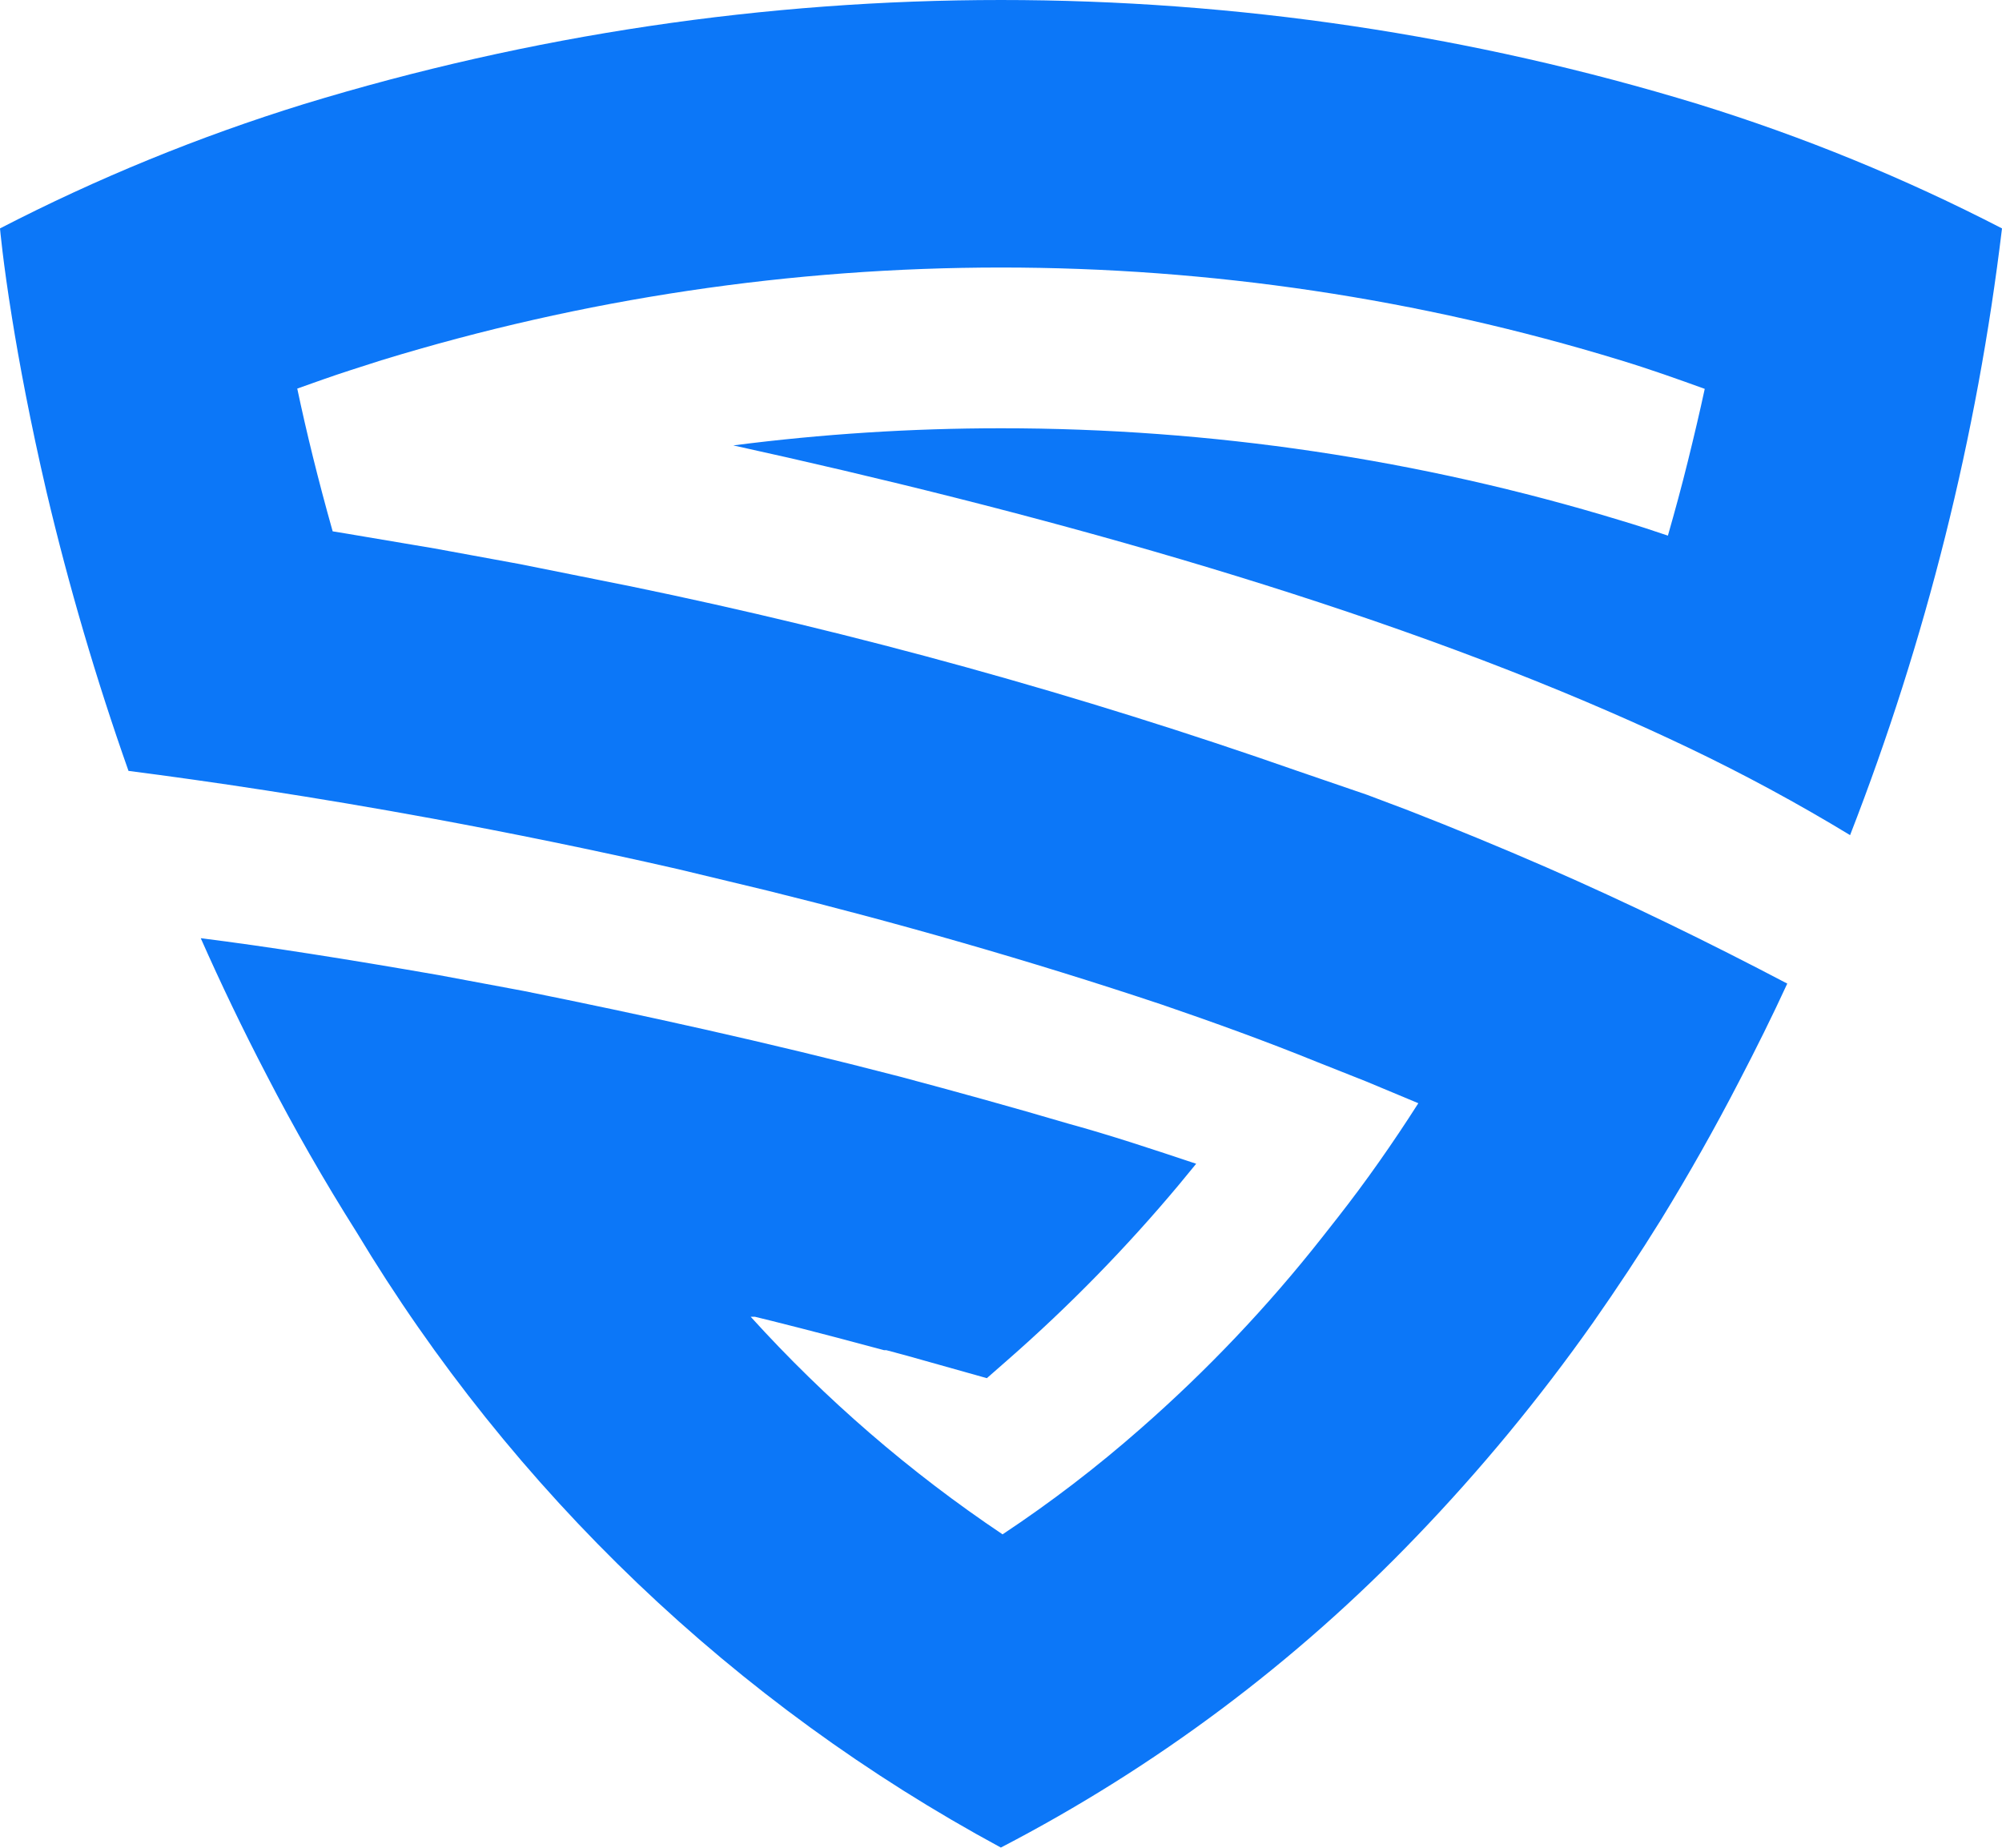
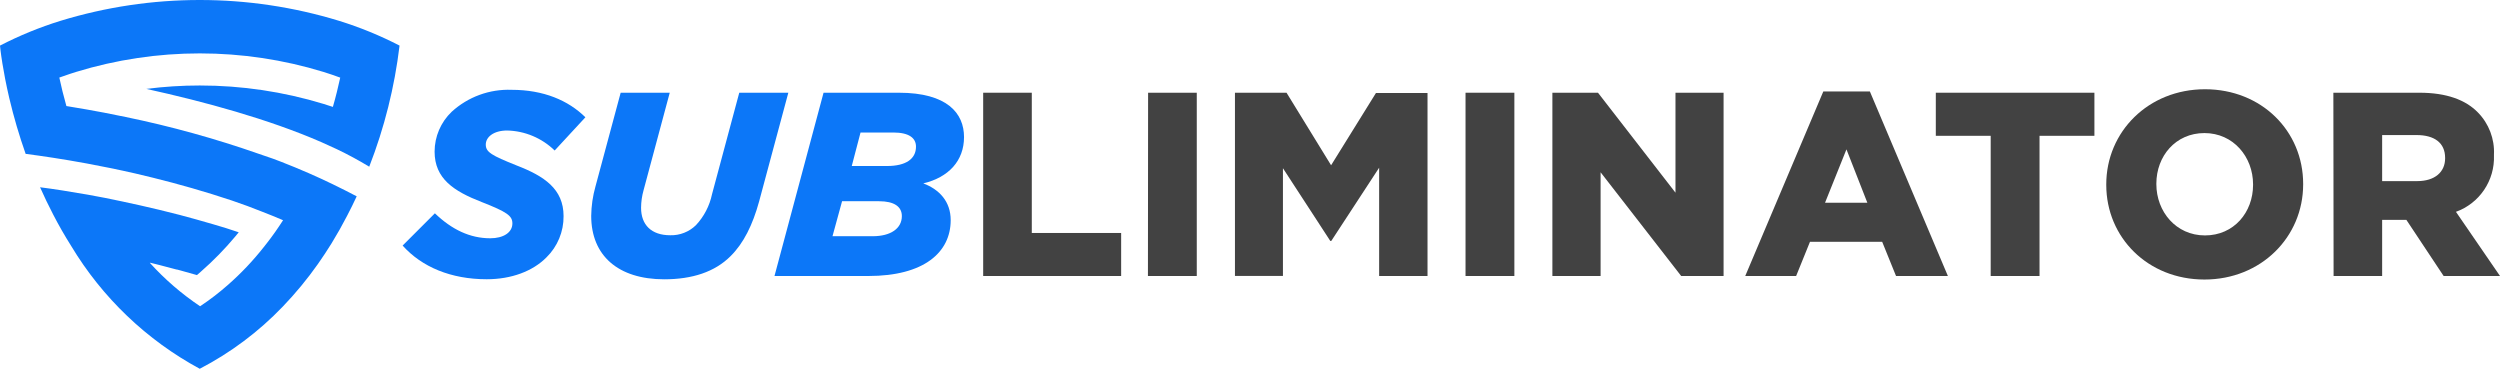
- <svg xmlns="http://www.w3.org/2000/svg" viewBox="0 0 70.11 64.71">
+ <svg xmlns="http://www.w3.org/2000/svg" viewBox="0 0 438.68 64.71">
  <defs>
-     <style>.cls-1{fill:#0c77f8;}</style>
+     <style>.cls-1{fill:#0c77f8;}.cls-2{fill:#424242;}</style>
  </defs>
  <g id="Layer_2" data-name="Layer 2">
    <g id="Layer_1-2" data-name="Layer 1">
      <path class="cls-1" d="M58.41,18.76c-.53-.18-1.08-.36-1.65-.53A74.42,74.42,0,0,0,35.05,15a73.45,73.45,0,0,0-9.37.6c10.15,2.23,21.44,5.3,30.73,9.35q1.38.6,2.7,1.23a64.24,64.24,0,0,1,5.68,3.07A87.18,87.18,0,0,0,70.11,8,65.15,65.15,0,0,0,59.48,3.65a83.55,83.55,0,0,0-48.85,0A65.15,65.15,0,0,0,0,8s.1,1.15.42,3.13c.25,1.56.64,3.65,1.21,6.1A95,95,0,0,0,4.5,27c2.79.36,6.46.9,10.7,1.68,2.65.49,5.52,1.07,8.54,1.76l3.12.75c4.45,1.1,9.14,2.43,13.84,4,1.81.62,3.61,1.27,5.41,2l1.74.69,1.82.76c-.9,1.41-1.84,2.75-2.82,4l0,0-.55.7a50.06,50.06,0,0,1-6.36,6.7l0,0a44.81,44.81,0,0,1-4.83,3.7,47.92,47.92,0,0,1-8.82-7.62l.15,0c.5.12,2.23.55,4.52,1.17l.08,0,.71.19,2.81.79.73-.64a55.27,55.27,0,0,0,6-6.14l.6-.73c-1.5-.5-3-1-4.46-1.4-2-.59-4-1.14-5.91-1.65-4.7-1.22-9.15-2.19-13.17-3l-3-.56c-3.16-.55-6-1-8.32-1.29.7,1.58,1.47,3.19,2.31,4.8.95,1.84,2,3.68,3.15,5.5A59.12,59.12,0,0,0,35.05,64.71,55.73,55.73,0,0,0,49.6,53.82a64.26,64.26,0,0,0,6.19-7.5c.84-1.2,1.64-2.41,2.39-3.62q1.47-2.4,2.72-4.82c.6-1.15,1.17-2.3,1.69-3.43C59.83,33,57,31.62,54.16,30.38q-2.41-1.05-4.85-2l-1.43-.54L45.43,27a181.88,181.88,0,0,0-23.37-6.47l-1-.2-2.84-.57-3-.55-3.14-.53-.43-.07c-.51-1.81-.92-3.48-1.24-5,.59-.21,1.2-.43,1.85-.64l1.09-.35a74.1,74.1,0,0,1,43.41,0c1.05.32,2,.66,2.94,1-.17.79-.37,1.64-.59,2.53S58.67,17.85,58.41,18.76Z" />
+       <path class="cls-1" d="M70.65,43.09l5.66-5.66c3,2.88,6.18,4.38,9.72,4.38,2.29,0,3.88-1,3.88-2.61,0-1.32-.92-2-5.39-3.75-4.9-1.9-8.26-4.11-8.26-8.84a9.68,9.68,0,0,1,3-7,14.77,14.77,0,0,1,10.52-3.85c5.61,0,9.94,1.86,12.94,4.82l-5.39,5.83A12.38,12.38,0,0,0,89,22.9c-2.39,0-3.76,1.15-3.76,2.47s1,1.9,5.43,3.67c4.82,1.86,8.22,4.11,8.22,8.88a10,10,0,0,1-3,7.24C93.49,47.59,89.74,49,85.41,49,79.13,49,74,46.84,70.65,43.09Z" />
+       <path class="cls-1" d="M103.74,37.88a19.94,19.94,0,0,1,.75-5.17l4.42-16.44h8.61l-4.59,17.1a11.71,11.71,0,0,0-.44,3.09c0,3,1.81,4.82,5.12,4.82a6.21,6.21,0,0,0,4.51-1.77,11.38,11.38,0,0,0,2.82-5.43l4.78-17.81h8.61L133.2,35.36c-1.14,4.15-2.73,7.33-5,9.58-2.78,2.79-6.76,4.07-11.66,4.07C108.47,49,103.74,44.86,103.74,37.88Z" />
+       <path class="cls-1" d="M144.51,16.27h13.21c8.53,0,11.44,3.63,11.44,7.78s-2.69,7.07-7.15,8.13c2.82,1.06,4.81,3.18,4.81,6.45,0,5.65-4.68,9.8-14.44,9.8H135.9Zm8.62,25.18c3.18,0,5.12-1.37,5.12-3.53,0-1.68-1.37-2.61-4-2.61h-6.49l-1.68,6.14Zm2.52-12.32c3.31,0,5.08-1.24,5.08-3.4,0-1.5-1.2-2.48-4-2.48H151l-1.54,5.88Z" />
+       <path class="cls-2" d="M172.52,16.27h8.53V40.88h15.68v7.55H172.52Z" />
+       <path class="cls-2" d="M201.46,16.27H210V48.43h-8.57Z" />
+       <path class="cls-2" d="M216.7,16.27h9.05L233.57,29l7.87-12.68h9.05V48.43H242v-19l-8.4,12.85h-.17l-8.31-12.76v18.9H216.7Z" />
+       <path class="cls-2" d="M257.16,16.27h8.57V48.43h-8.57Z" />
+       <path class="cls-2" d="M272.4,16.27h8L294,33.81V16.27h8.44V48.43H295l-14.14-18.2v18.2H272.4Z" />
+       <path class="cls-2" d="M319.94,16.05h8.17L341.8,48.43h-9.1l-2.43-6H317.6l-2.43,6h-8.93Zm7.73,19.53L324,26.21l-3.76,9.37Z" />
+       <path class="cls-2" d="M349.31,23.83h-9.63V16.27h27.83v7.56h-9.63v24.6h-8.57Z" />
+       <path class="cls-2" d="M369.59,32.44v-.09c0-9.23,7.38-16.69,17.32-16.69S404.14,23,404.14,32.27v.08c0,9.24-7.38,16.7-17.32,16.7S369.59,41.67,369.59,32.44Zm25.76,0v-.09c0-4.81-3.45-9-8.53-9s-8.44,4.06-8.44,8.88v.08c0,4.82,3.45,9,8.53,9S395.35,37.26,395.35,32.44Z" />
+       <path class="cls-2" d="M409.44,16.27h15.11c4.72,0,8.08,1.24,10.24,3.45a9.89,9.89,0,0,1,2.83,7.42v.13a10.12,10.12,0,0,1-6.67,9.9l7.73,11.26h-9.89l-6.54-9.85H418v9.85h-8.52Zm14.71,15.51c3.09,0,4.9-1.59,4.9-4v-.08c0-2.65-1.9-4-5-4H418v8.08Z" />
    </g>
  </g>
</svg>
